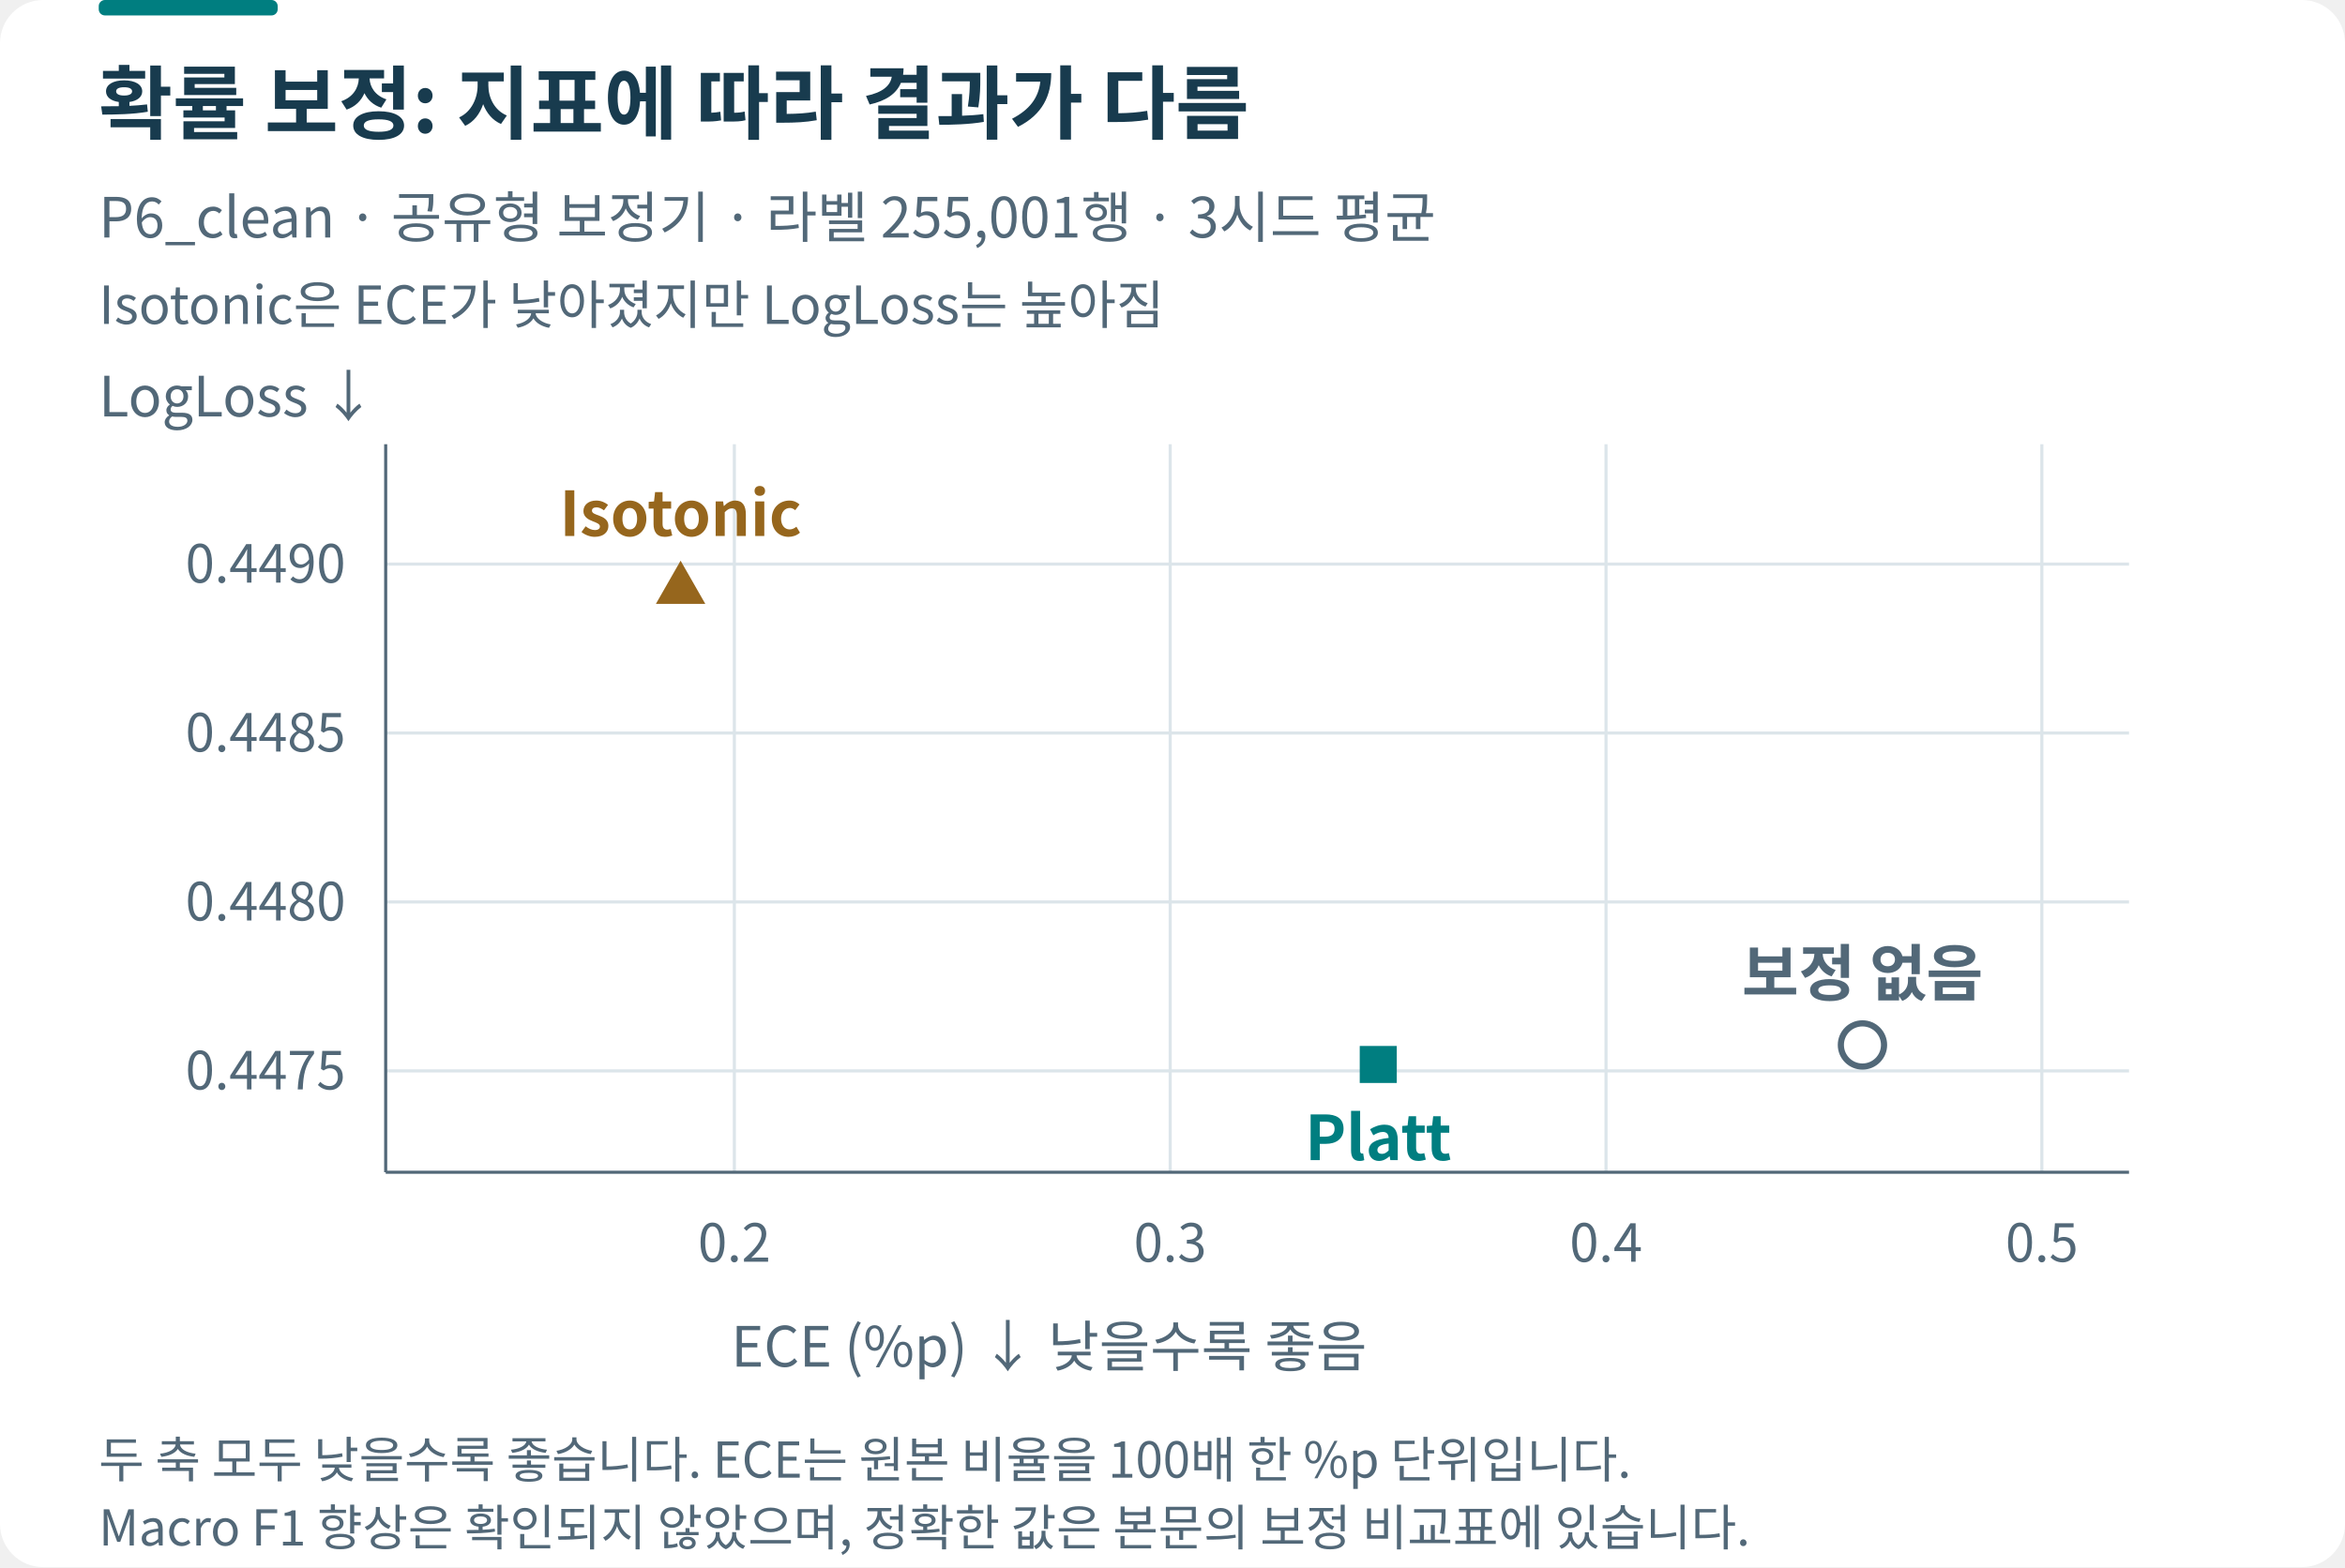
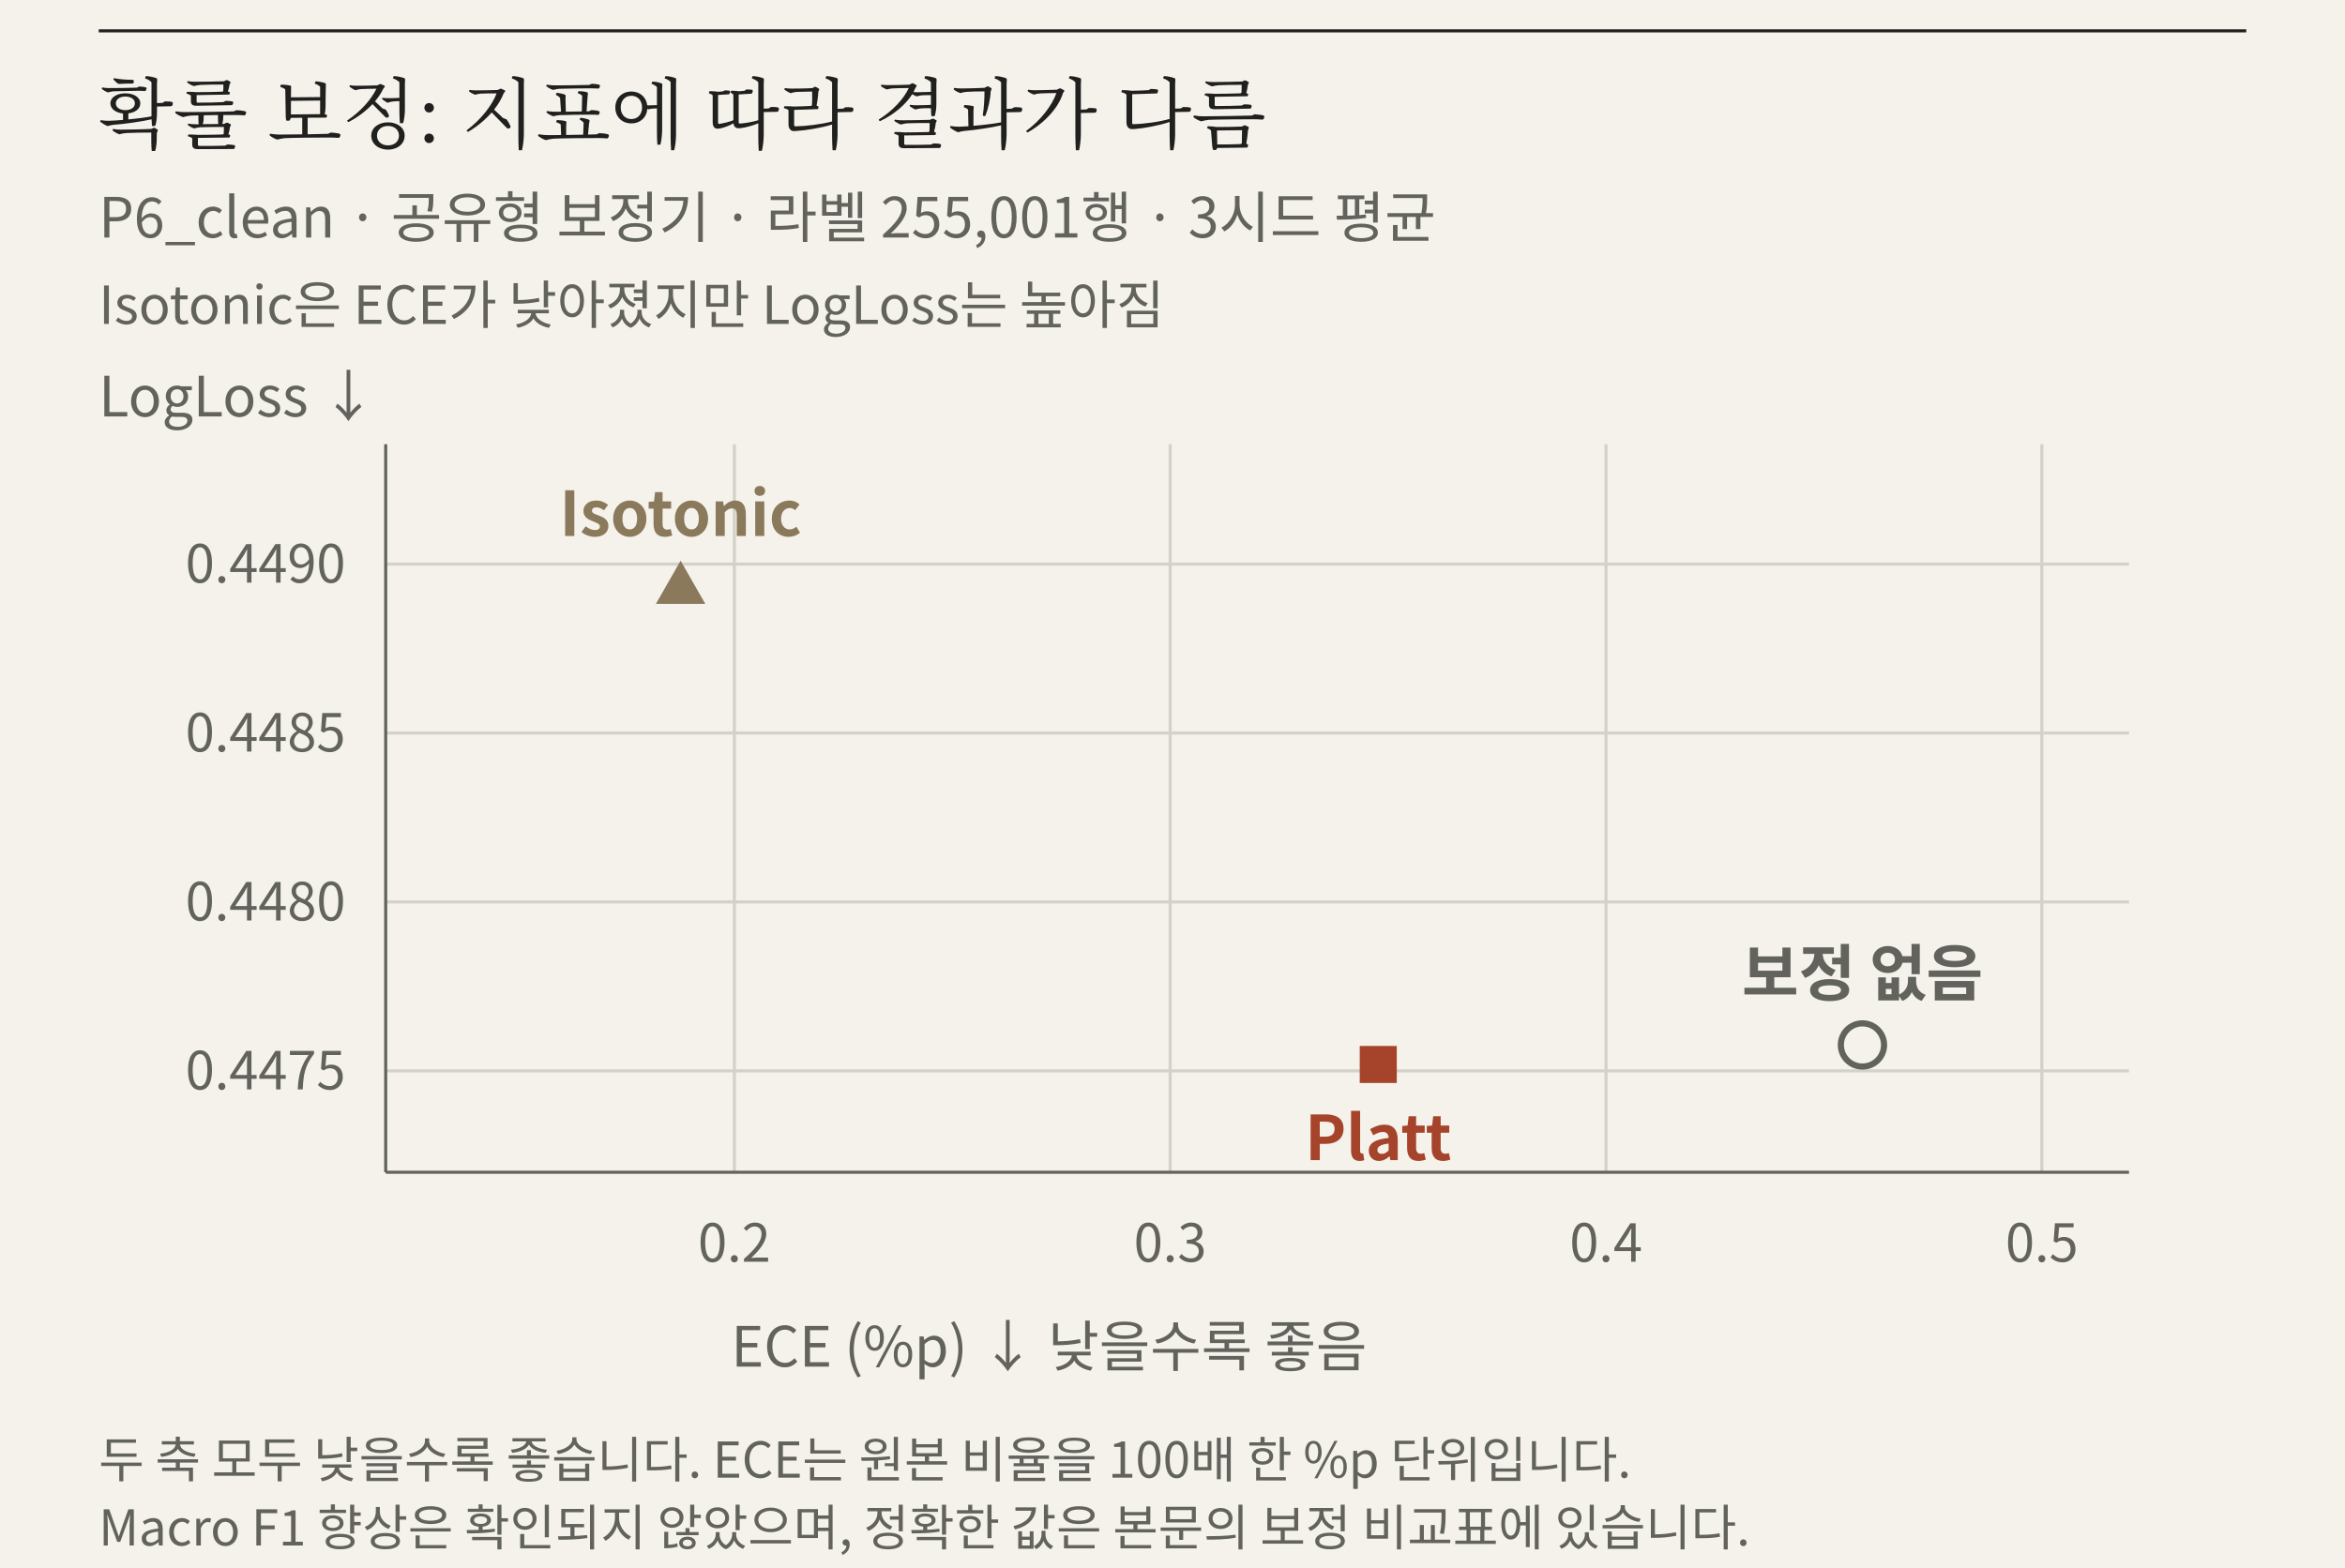
- <svg xmlns="http://www.w3.org/2000/svg" width="760" height="508" viewBox="0 0 760 508" role="img" aria-labelledby="title desc">
+ <svg xmlns="http://www.w3.org/2000/svg" width="1600" height="1069.474" viewBox="0 0 760 508" role="img" aria-labelledby="title desc">
  <style>text{font-family:"Noto Sans CJK KR","Malgun Gothic","Apple SD Gothic Neo",sans-serif;font-variant-numeric:tabular-nums}</style>
-   <rect width="760" height="508" rx="14" fill="#FFFFFF" />
-   <rect x="32" width="58" height="5" rx="2" fill="#007E80" />
-   <text x="32.000" y="43.000" font-size="26" fill="#183B4E" font-weight="700" text-anchor="start">확률 보정: 지표에 따라 결과가 다름</text>
-   <text x="32.000" y="77.000" font-size="18" fill="#526878" font-weight="400" text-anchor="start">P6_clean · 공유형 보정기 · 라벨 255,001행 · 3시드 평균</text>
-   <text x="32.000" y="105.000" font-size="17" fill="#526878" font-weight="400" text-anchor="start">Isotonic은 ECE가 낮아졌지만 LogLoss는 높아짐</text>
-   <line x1="238.000" y1="144.000" x2="238.000" y2="380.000" stroke="#DCE5EA" stroke-width="1" />
-   <text x="238.000" y="409.000" font-size="17" fill="#526878" font-weight="400" text-anchor="middle">0.2</text>
-   <line x1="379.250" y1="144.000" x2="379.250" y2="380.000" stroke="#DCE5EA" stroke-width="1" />
-   <text x="379.250" y="409.000" font-size="17" fill="#526878" font-weight="400" text-anchor="middle">0.3</text>
-   <line x1="520.500" y1="144.000" x2="520.500" y2="380.000" stroke="#DCE5EA" stroke-width="1" />
-   <text x="520.500" y="409.000" font-size="17" fill="#526878" font-weight="400" text-anchor="middle">0.4</text>
-   <line x1="661.750" y1="144.000" x2="661.750" y2="380.000" stroke="#DCE5EA" stroke-width="1" />
-   <text x="661.750" y="409.000" font-size="17" fill="#526878" font-weight="400" text-anchor="middle">0.5</text>
-   <line x1="125.000" y1="347.143" x2="690.000" y2="347.143" stroke="#DCE5EA" stroke-width="1" />
-   <text x="112.000" y="353.143" font-size="17" fill="#526878" font-weight="400" text-anchor="end">0.4475</text>
-   <line x1="125.000" y1="292.381" x2="690.000" y2="292.381" stroke="#DCE5EA" stroke-width="1" />
-   <text x="112.000" y="298.381" font-size="17" fill="#526878" font-weight="400" text-anchor="end">0.4480</text>
-   <line x1="125.000" y1="237.619" x2="690.000" y2="237.619" stroke="#DCE5EA" stroke-width="1" />
-   <text x="112.000" y="243.619" font-size="17" fill="#526878" font-weight="400" text-anchor="end">0.4485</text>
-   <line x1="125.000" y1="182.857" x2="690.000" y2="182.857" stroke="#DCE5EA" stroke-width="1" />
-   <text x="112.000" y="188.857" font-size="17" fill="#526878" font-weight="400" text-anchor="end">0.4490</text>
-   <text x="32.000" y="135.000" font-size="18" fill="#526878" font-weight="400" text-anchor="start">LogLoss ↓</text>
-   <circle cx="603.610" cy="338.733" r="7" fill="#FFFFFF" stroke="#526878" stroke-width="2" />
-   <text x="603.610" y="322.733" font-size="20" fill="#526878" font-weight="600" text-anchor="middle">보정 없음</text>
-   <rect x="440.684" y="339.061" width="12.000" height="12.000" rx="0" fill="#007E80" />
-   <text x="446.684" y="376.061" font-size="20" fill="#007E80" font-weight="600" text-anchor="middle">Platt</text>
-   <polygon points="220.578,181.748 212.578,195.748 228.578,195.748" fill="#96661D" />
-   <text x="220.578" y="173.748" font-size="20" fill="#96661D" font-weight="600" text-anchor="middle">Isotonic</text>
-   <line x1="125.000" y1="144.000" x2="125.000" y2="380.000" stroke="#526878" stroke-width="1" />
-   <line x1="125.000" y1="380.000" x2="690.000" y2="380.000" stroke="#526878" stroke-width="1" />
-   <text x="340.000" y="443.000" font-size="18" fill="#526878" font-weight="400" text-anchor="middle">ECE (%p) ↓ 낮을수록 좋음</text>
-   <text x="32.000" y="479.000" font-size="16" fill="#526878" font-weight="400" text-anchor="start">두 축 모두 낮을수록 좋습니다. ECE는 원본 비율을 100배 한 %p 단위입니다.</text>
-   <text x="32.000" y="501.000" font-size="16" fill="#526878" font-weight="400" text-anchor="start">Macro F1 향상은 확인되지 않았으며, 정확한 값은 본문의 보정 비교표에 있습니다.</text>
+   <rect width="760" height="508" fill="#F5F2EB" />
+   <line x1="32" y1="10" x2="728" y2="10" stroke="#20201E" stroke-width="1" />
+   <text x="32.000" y="46.000" font-size="25" fill="#20201E" font-weight="500" text-anchor="start" style="font-family:Noto Serif CJK KR, Nanum Myeongjo, Batang, serif">확률 보정: 지표에 따라 결과가 다름</text>
+   <text x="32.000" y="77.000" font-size="18" fill="#62635D" font-weight="400" text-anchor="start">P6_clean · 공유형 보정기 · 라벨 255,001행 · 3시드 평균</text>
+   <text x="32.000" y="105.000" font-size="17" fill="#62635D" font-weight="400" text-anchor="start">Isotonic은 ECE가 낮아졌지만 LogLoss는 높아짐</text>
+   <line x1="238.000" y1="144.000" x2="238.000" y2="380.000" stroke="#D4D1C8" stroke-width="1" />
+   <text x="238.000" y="409.000" font-size="17" fill="#62635D" font-weight="400" text-anchor="middle">0.2</text>
+   <line x1="379.250" y1="144.000" x2="379.250" y2="380.000" stroke="#D4D1C8" stroke-width="1" />
+   <text x="379.250" y="409.000" font-size="17" fill="#62635D" font-weight="400" text-anchor="middle">0.3</text>
+   <line x1="520.500" y1="144.000" x2="520.500" y2="380.000" stroke="#D4D1C8" stroke-width="1" />
+   <text x="520.500" y="409.000" font-size="17" fill="#62635D" font-weight="400" text-anchor="middle">0.4</text>
+   <line x1="661.750" y1="144.000" x2="661.750" y2="380.000" stroke="#D4D1C8" stroke-width="1" />
+   <text x="661.750" y="409.000" font-size="17" fill="#62635D" font-weight="400" text-anchor="middle">0.5</text>
+   <line x1="125.000" y1="347.143" x2="690.000" y2="347.143" stroke="#D4D1C8" stroke-width="1" />
+   <text x="112.000" y="353.143" font-size="17" fill="#62635D" font-weight="400" text-anchor="end">0.4475</text>
+   <line x1="125.000" y1="292.381" x2="690.000" y2="292.381" stroke="#D4D1C8" stroke-width="1" />
+   <text x="112.000" y="298.381" font-size="17" fill="#62635D" font-weight="400" text-anchor="end">0.4480</text>
+   <line x1="125.000" y1="237.619" x2="690.000" y2="237.619" stroke="#D4D1C8" stroke-width="1" />
+   <text x="112.000" y="243.619" font-size="17" fill="#62635D" font-weight="400" text-anchor="end">0.4485</text>
+   <line x1="125.000" y1="182.857" x2="690.000" y2="182.857" stroke="#D4D1C8" stroke-width="1" />
+   <text x="112.000" y="188.857" font-size="17" fill="#62635D" font-weight="400" text-anchor="end">0.4490</text>
+   <text x="32.000" y="135.000" font-size="18" fill="#62635D" font-weight="400" text-anchor="start">LogLoss ↓</text>
+   <circle cx="603.610" cy="338.733" r="7" fill="#F5F2EB" stroke="#62635D" stroke-width="2" />
+   <text x="603.610" y="322.733" font-size="20" fill="#62635D" font-weight="600" text-anchor="middle">보정 없음</text>
+   <rect x="440.684" y="339.061" width="12.000" height="12.000" rx="0" fill="#A5442B" />
+   <text x="446.684" y="376.061" font-size="20" fill="#A5442B" font-weight="600" text-anchor="middle">Platt</text>
+   <polygon points="220.578,181.748 212.578,195.748 228.578,195.748" fill="#8A795B" />
+   <text x="220.578" y="173.748" font-size="20" fill="#8A795B" font-weight="600" text-anchor="middle">Isotonic</text>
+   <line x1="125.000" y1="144.000" x2="125.000" y2="380.000" stroke="#62635D" stroke-width="1" />
+   <line x1="125.000" y1="380.000" x2="690.000" y2="380.000" stroke="#62635D" stroke-width="1" />
+   <text x="340.000" y="443.000" font-size="18" fill="#62635D" font-weight="400" text-anchor="middle">ECE (%p) ↓ 낮을수록 좋음</text>
+   <text x="32.000" y="479.000" font-size="16" fill="#62635D" font-weight="400" text-anchor="start">두 축 모두 낮을수록 좋습니다. ECE는 원본 비율을 100배 한 %p 단위입니다.</text>
+   <text x="32.000" y="501.000" font-size="16" fill="#62635D" font-weight="400" text-anchor="start">Macro F1 향상은 확인되지 않았으며, 정확한 값은 본문의 보정 비교표에 있습니다.</text>
</svg>
